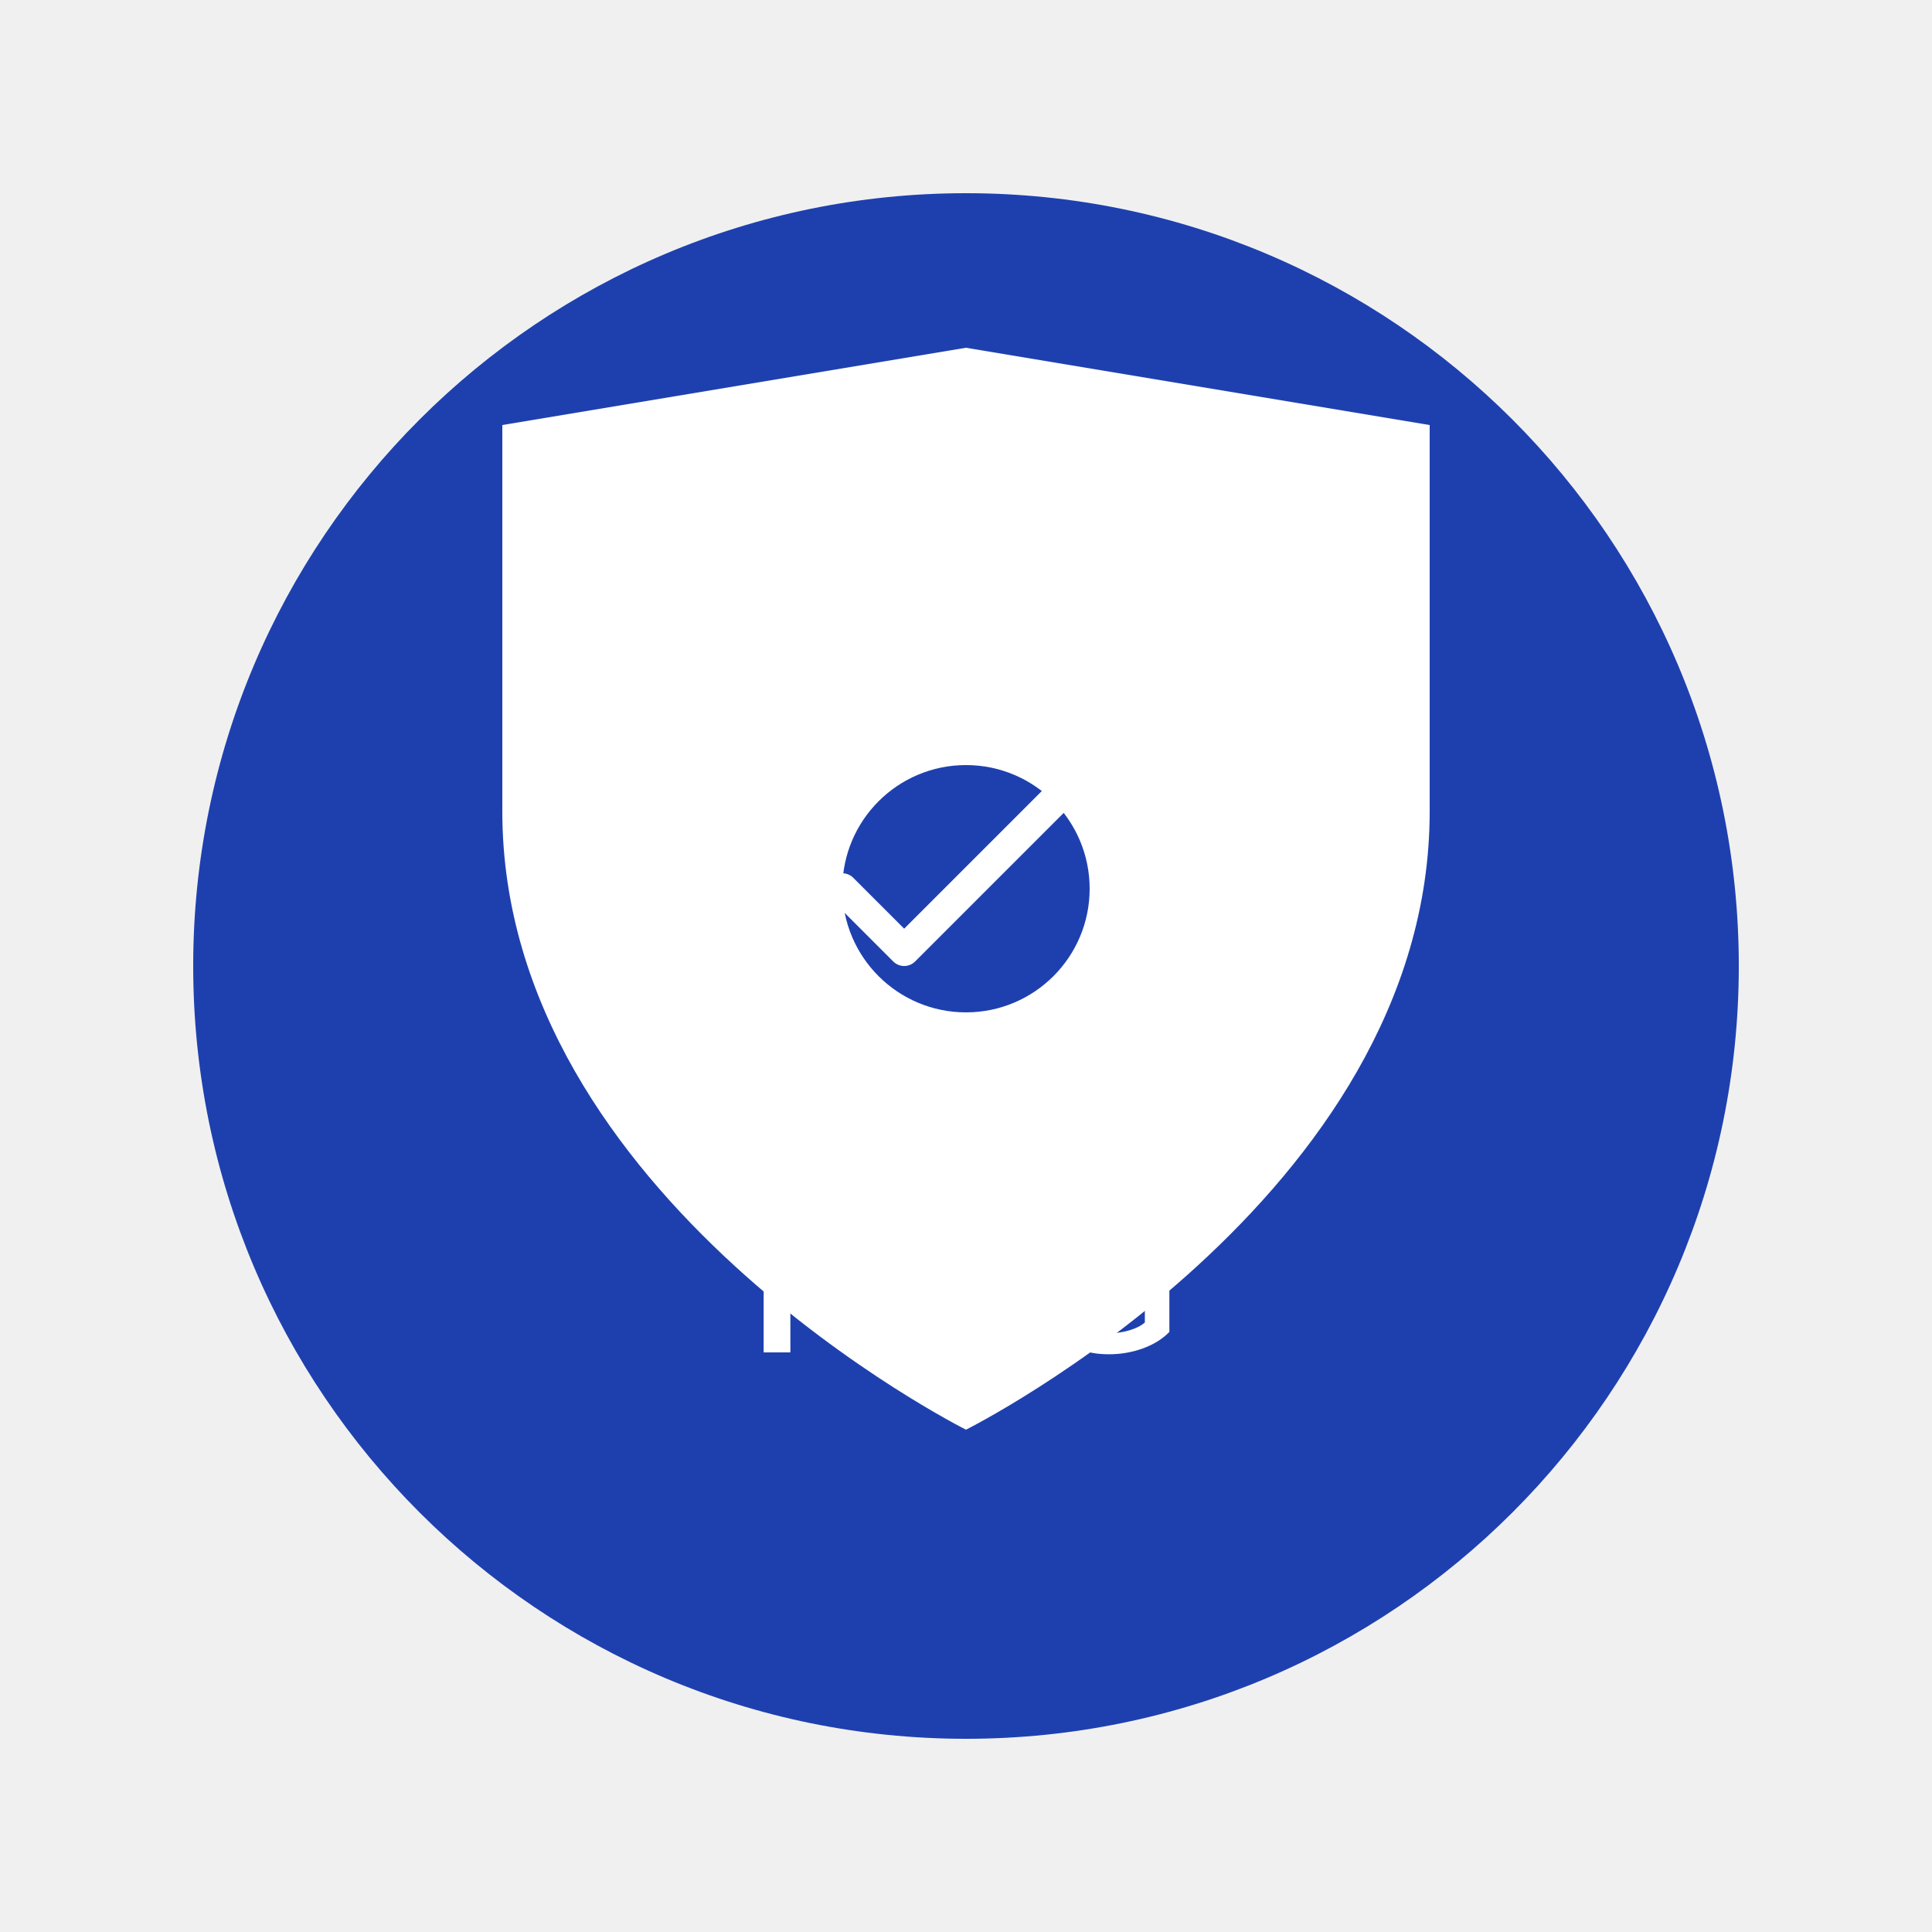
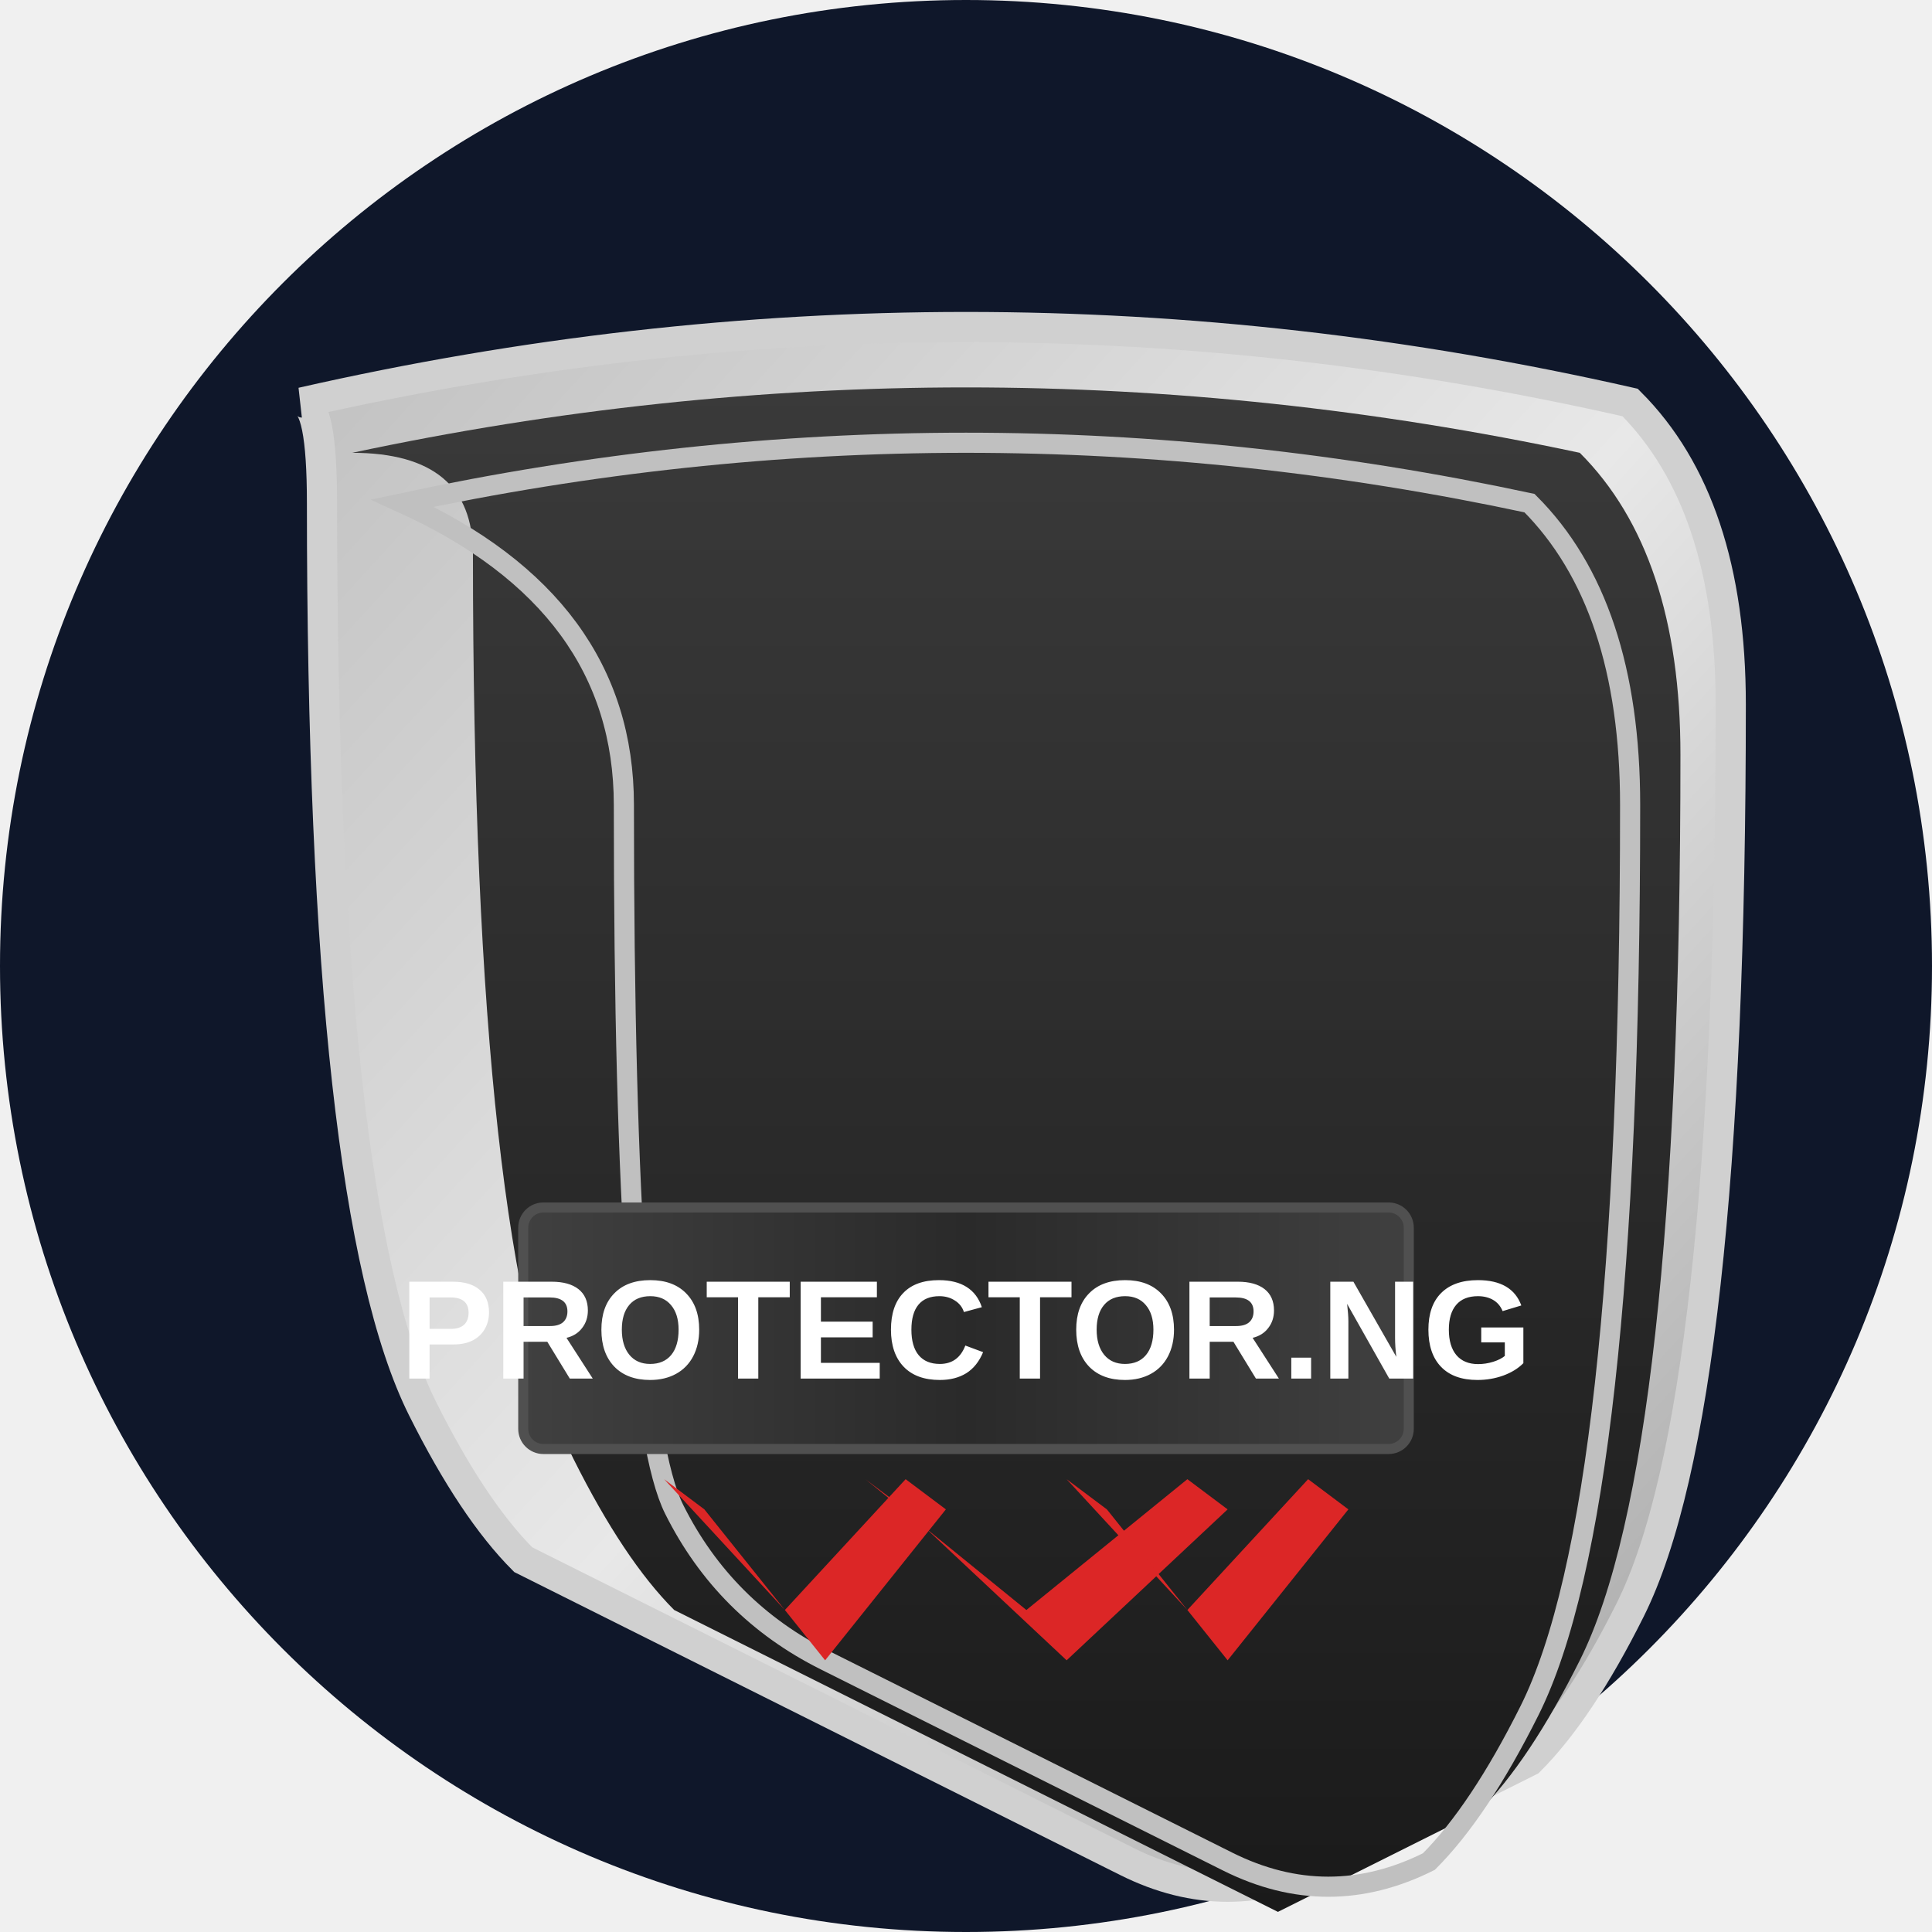
- <svg xmlns="http://www.w3.org/2000/svg" width="192" height="192" viewBox="0 0 192 192" fill="none">
-   <circle cx="96" cy="96" r="76.8" fill="#1e40af" />
-   <path d="M49.92 42.24 L96 34.56 L142.08 42.24 L142.08 80.64 C142.08 119.04 96 142.08 96 142.08 C96 142.08 49.92 119.04 49.92 80.64 Z" fill="white" />
-   <circle cx="96" cy="88.32" r="12.288" fill="#1e40af" />
-   <path d="M83.712 88.32 L89.856 94.464 L108.288 76.032" stroke="white" stroke-width="3.072" fill="none" stroke-linecap="round" stroke-linejoin="round" />
-   <text x="96" y="134.4" text-anchor="middle" fill="white" font-family="Arial, sans-serif" font-size="18.432" font-weight="bold">P.NG</text>
+ <svg xmlns="http://www.w3.org/2000/svg" width="192" height="192" viewBox="0 0 192 192">
+   <defs>
+     <linearGradient id="shieldGradient" x1="0%" y1="0%" x2="0%" y2="100%">
+       <stop offset="0%" style="stop-color:#3a3a3a;stop-opacity:1" />
+       <stop offset="100%" style="stop-color:#1a1a1a;stop-opacity:1" />
+     </linearGradient>
+     <linearGradient id="borderGradient" x1="0%" y1="0%" x2="100%" y2="100%">
+       <stop offset="0%" style="stop-color:#c0c0c0;stop-opacity:1" />
+       <stop offset="50%" style="stop-color:#e8e8e8;stop-opacity:1" />
+       <stop offset="100%" style="stop-color:#a0a0a0;stop-opacity:1" />
+     </linearGradient>
+     <linearGradient id="barGradient" x1="0%" y1="0%" x2="100%" y2="0%">
+       <stop offset="0%" style="stop-color:#404040;stop-opacity:1" />
+       <stop offset="50%" style="stop-color:#2a2a2a;stop-opacity:1" />
+       <stop offset="100%" style="stop-color:#404040;stop-opacity:1" />
+     </linearGradient>
+   </defs>
+   <circle cx="96" cy="96" r="96" fill="#0f172a" />
+   <path d="M 30 40 Q 96 25 162 40 Q 172 50 172 70 Q 172 140 162 160 Q 157 170 152 175 Q 142 180 132 185 Q 122 190 112 185 Q 102 180 92 175 Q 82 170 72 165 Q 62 160 52 155 Q 47 150 42 140 Q 32 120 32 50 Q 32 40 30 40 Z" fill="url(#borderGradient)" stroke="#d0d0d0" stroke-width="3" />
+   <path d="M 35 45 Q 96 32 157 45 Q 167 55 167 75 Q 167 145 157 165 Q 152 175 147 180 Q 137 185 127 190 Q 117 185 107 180 Q 97 175 87 170 Q 77 165 67 160 Q 62 155 57 145 Q 47 125 47 55 Q 47 45 35 45 Z" fill="url(#shieldGradient)" />
+   <path d="M 40 50 Q 96 38 152 50 Q 162 60 162 80 Q 162 150 152 170 Q 147 180 142 185 Q 132 190 122 185 Q 112 180 102 175 Q 92 170 82 165 Q 72 160 67 150 Q 62 140 62 80 Q 62 60 40 50 Z" fill="none" stroke="#c0c0c0" stroke-width="2" />
+   <rect x="52" y="120" width="88" height="24" rx="2" fill="url(#barGradient)" stroke="#505050" stroke-width="1" />
+   <text x="96" y="137" font-family="Arial, sans-serif" font-size="14" font-weight="bold" text-anchor="middle" fill="white">PROTECTOR.NG</text>
+   <g fill="#dc2626">
+     <path d="M 70 150 L 82 165 L 94 150 L 90 147 L 78 160 L 66 147 Z" />
+     <path d="M 90 150 L 106 165 L 122 150 L 118 147 L 102 160 L 86 147 Z" />
+     <path d="M 110 150 L 122 165 L 134 150 L 130 147 L 118 160 L 106 147 Z" />
+   </g>
</svg>
